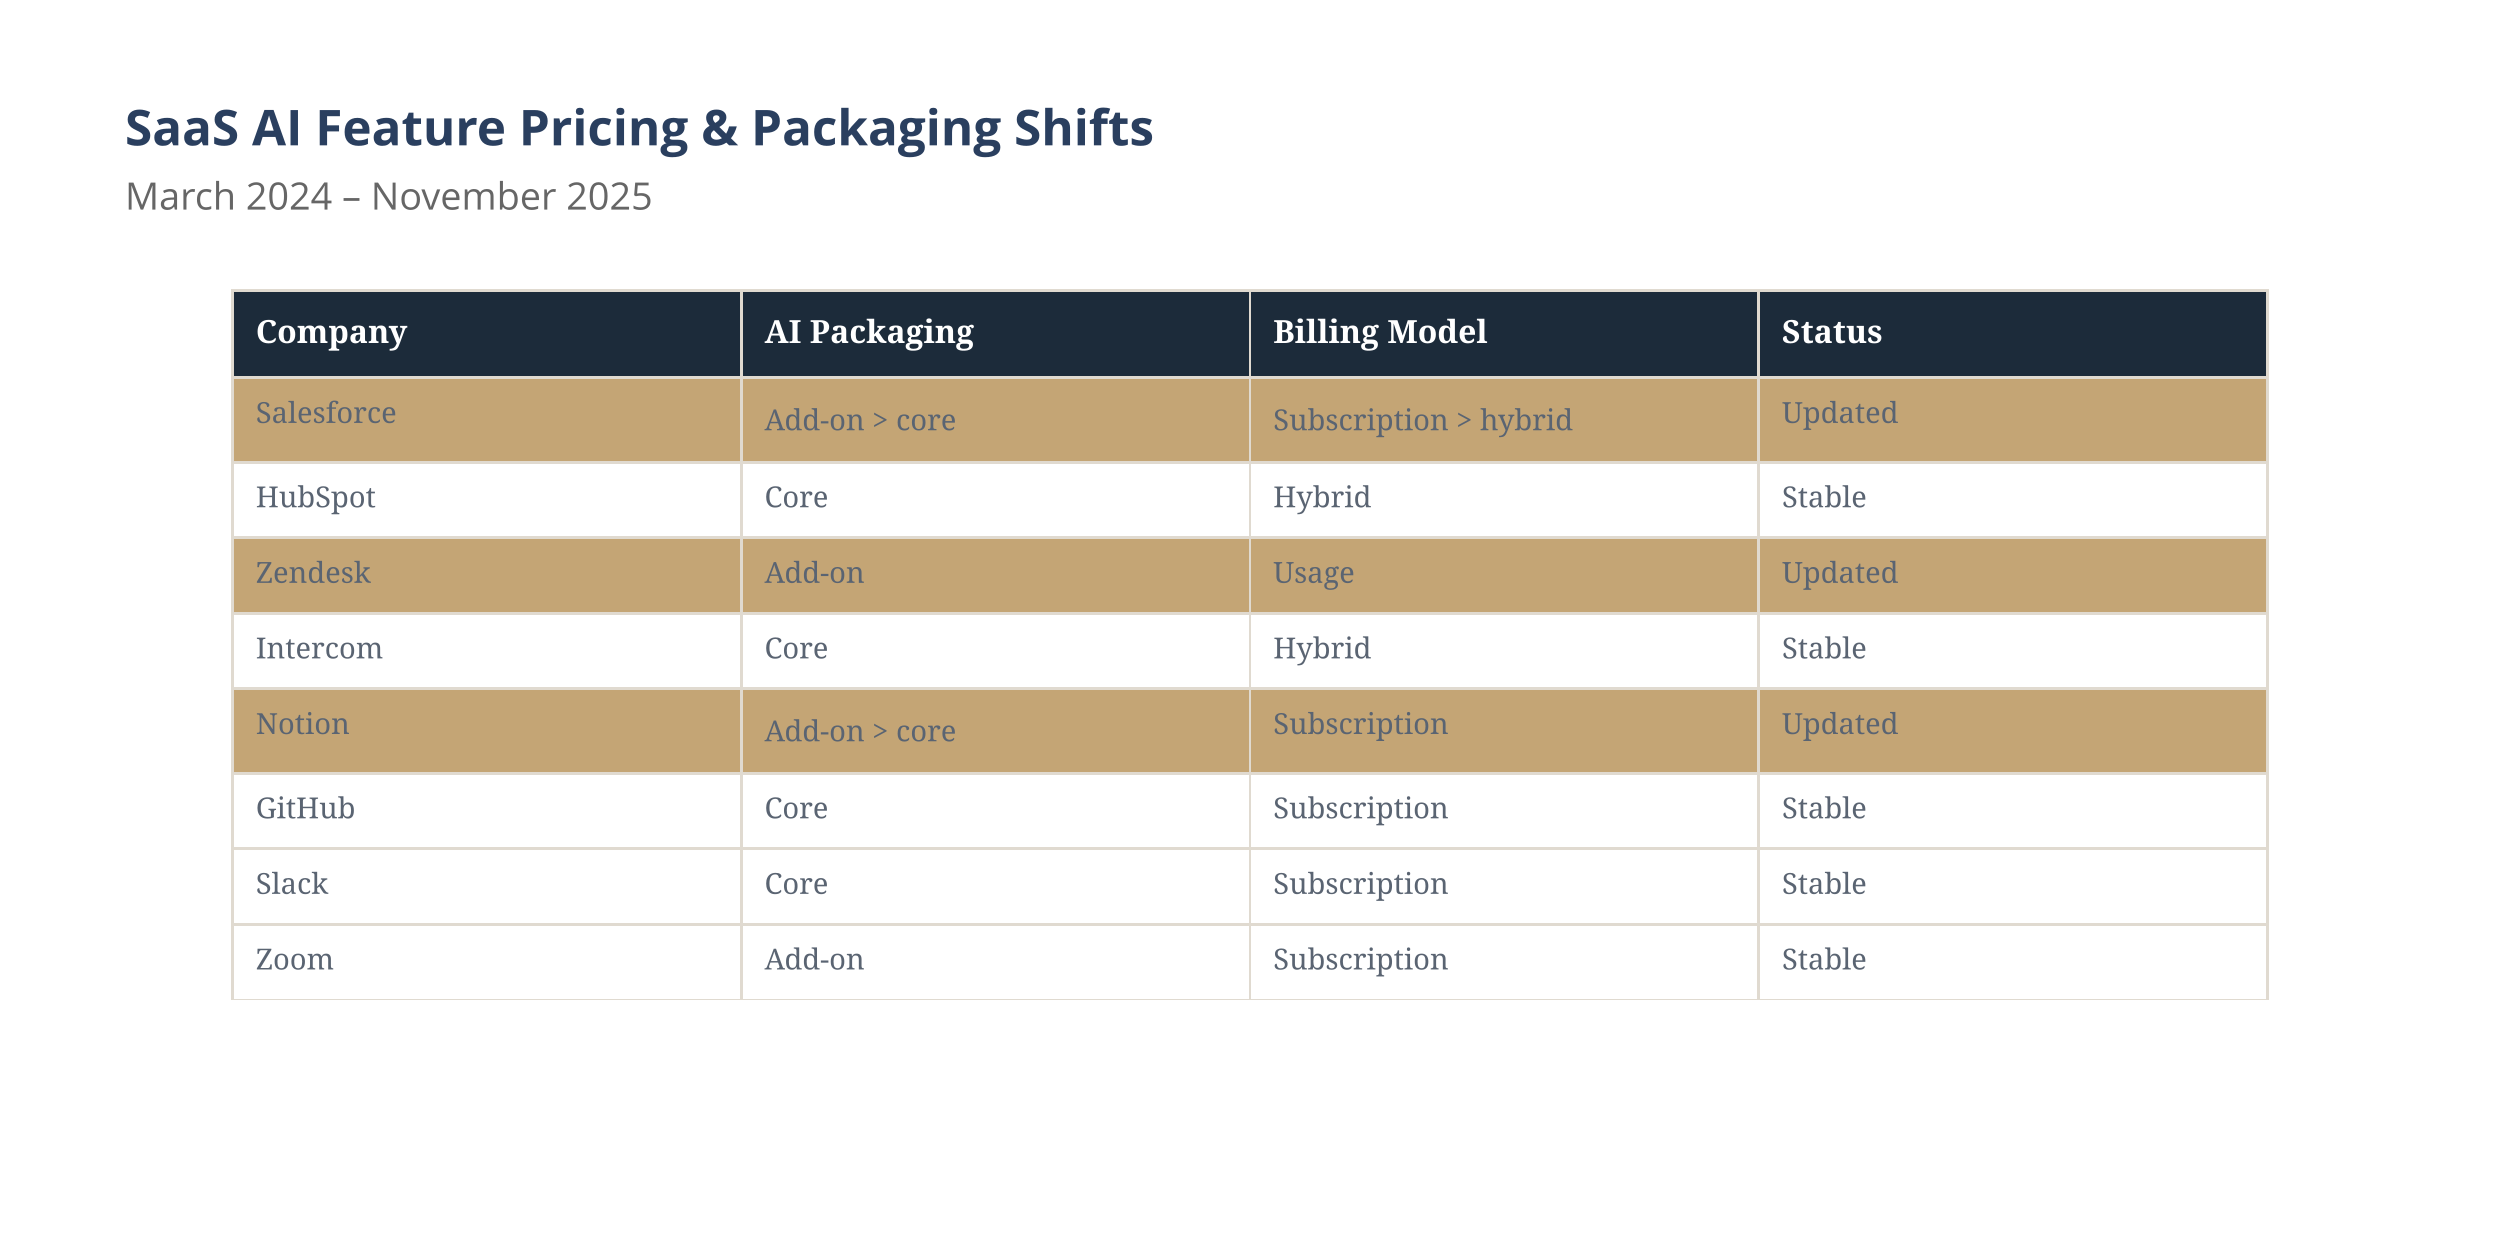
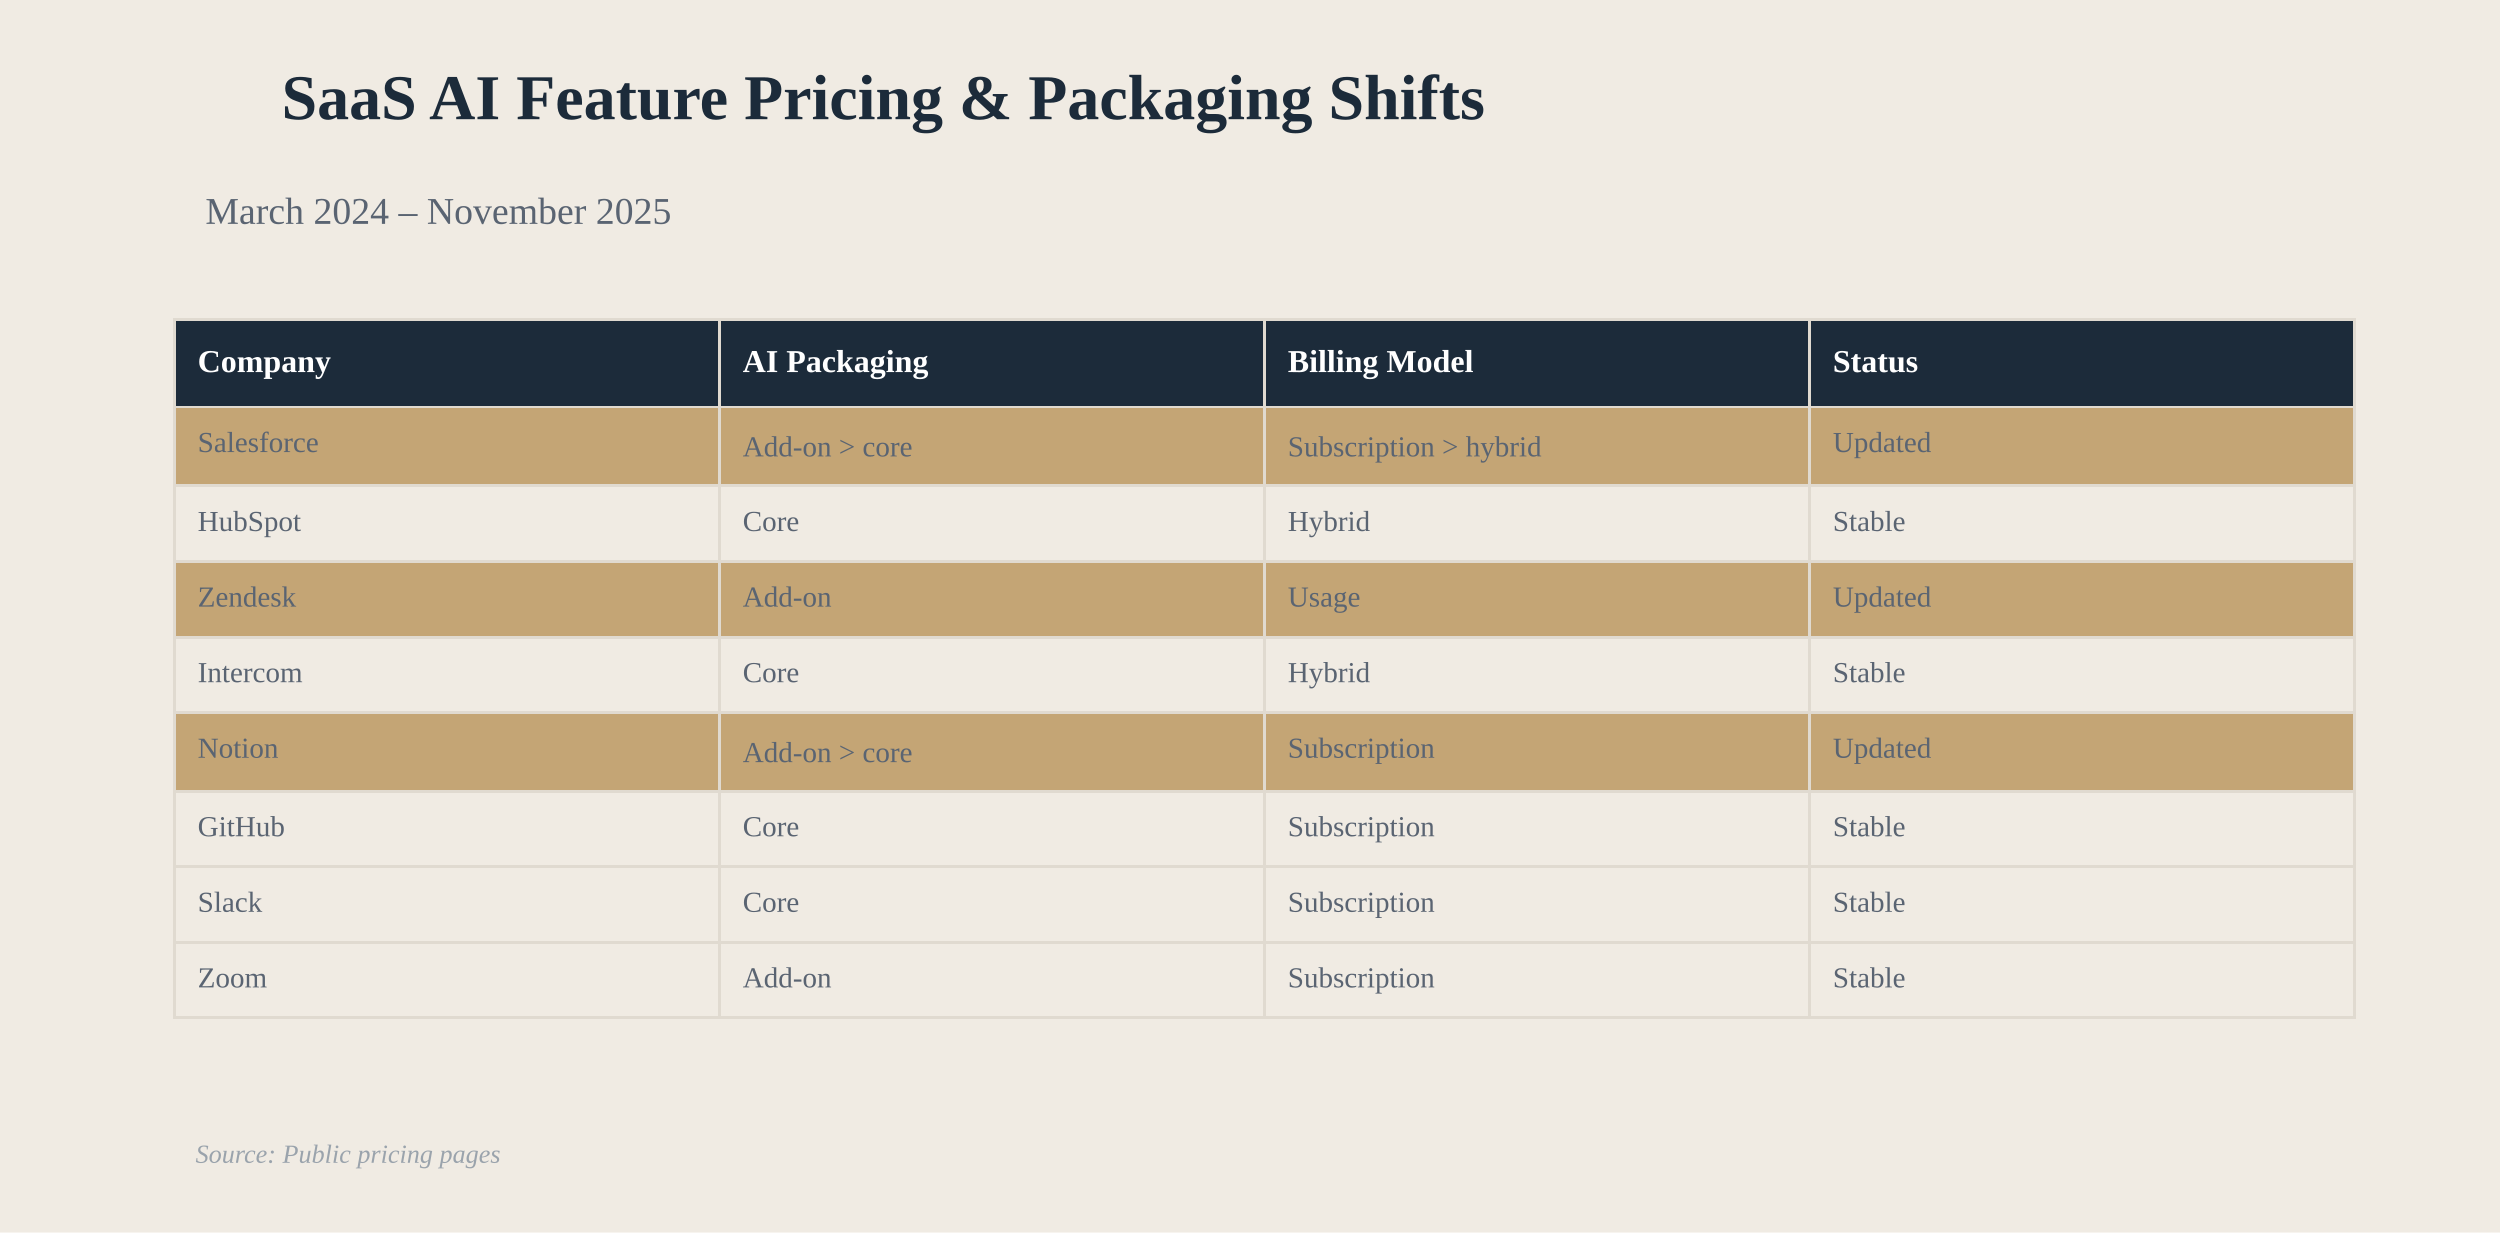
<svg xmlns="http://www.w3.org/2000/svg" class="main-svg" width="860" height="424" style="" viewBox="0 0 860 424">
-   <rect x="0" y="0" width="860" height="424" style="fill: rgb(255, 255, 255); fill-opacity: 1;" />
-   <defs id="defs-a92538">
+   <rect x="0" y="0" width="860" height="424" style="fill: rgb(240, 235, 227); fill-opacity: 1;" />
+   <defs id="defs-05f8bf">
    <g class="clips" />
    <g class="gradients" />
    <g class="patterns" />
  </defs>
  <g class="bglayer" />
  <g class="layer-below">
    <g class="imagelayer" />
    <g class="shapelayer" />
  </g>
  <g class="cartesianlayer" />
  <g class="polarlayer" />
  <g class="smithlayer" />
  <g class="ternarylayer" />
  <g class="geolayer" />
  <g class="funnelarealayer" />
  <g class="pielayer" />
  <g class="iciclelayer" />
  <g class="treemaplayer" />
  <g class="sunburstlayer" />
  <g class="glimages" />
  <g class="table" overflow="visible" width="860" height="424" transform="" style="box-sizing: content-box; position: absolute; left: 0px; overflow: visible; shape-rendering: crispedges; pointer-events: all;">
-     <g class="table-control-view" transform="translate(80,100)" clip-path="url(#clipa92538_scrollAreaBottomClip_99bf39true)" style="box-sizing: content-box;">
-       <rect class="scroll-background" fill="none" width="700" height="244" />
-       <g class="y-column" transform="" clip-path="url(#clipa92538_columnBoundaryClippath_99bf39true_0)">
+     <g class="table-control-view" transform="translate(60,110)" clip-path="url(#clip05f8bf_scrollAreaBottomClip_6a109atrue)" style="box-sizing: content-box;">
+       <rect class="scroll-background" fill="none" width="750" height="254" />
+       <g class="y-column" transform="" clip-path="url(#clip05f8bf_columnBoundaryClippath_6a109atrue_0)">
        <g class="column-block" id="cells1" transform="" style="cursor: default;">
          <g class="column-cells">
            <g class="column-cell" transform="translate(0,30)">
-               <rect class="cell-rect" width="175" stroke-width="1" style="stroke: rgb(224, 218, 208); stroke-opacity: 1; fill: rgb(196, 165, 117); fill-opacity: 1;" height="29" />
-               <g class="cell-text-holder" transform="translate(8,8)" text-anchor="start" style="shape-rendering: geometricprecision;">
-                 <text class="cell-text" dy="0.75em" style="cursor: auto; font-family: serif; font-size: 10px; fill: rgb(90, 100, 114); fill-opacity: 1;">Salesforce</text>
-               </g>
-             </g>
-             <g class="column-cell" transform="translate(0,59)">
-               <rect class="cell-rect" width="175" stroke-width="1" style="stroke: rgb(224, 218, 208); stroke-opacity: 1; fill: rgb(255, 255, 255); fill-opacity: 1;" height="26" />
-               <g class="cell-text-holder" transform="translate(8,8)" text-anchor="start" style="shape-rendering: geometricprecision;">
-                 <text class="cell-text" dy="0.75em" style="cursor: auto; font-family: serif; font-size: 10px; fill: rgb(90, 100, 114); fill-opacity: 1;">HubSpot</text>
-               </g>
-             </g>
-             <g class="column-cell" transform="translate(0,85)">
-               <rect class="cell-rect" width="175" stroke-width="1" style="stroke: rgb(224, 218, 208); stroke-opacity: 1; fill: rgb(196, 165, 117); fill-opacity: 1;" height="26" />
-               <g class="cell-text-holder" transform="translate(8,8)" text-anchor="start" style="shape-rendering: geometricprecision;">
-                 <text class="cell-text" dy="0.75em" style="cursor: auto; font-family: serif; font-size: 10px; fill: rgb(90, 100, 114); fill-opacity: 1;">Zendesk</text>
-               </g>
-             </g>
-             <g class="column-cell" transform="translate(0,111)">
-               <rect class="cell-rect" width="175" stroke-width="1" style="stroke: rgb(224, 218, 208); stroke-opacity: 1; fill: rgb(255, 255, 255); fill-opacity: 1;" height="26" />
-               <g class="cell-text-holder" transform="translate(8,8)" text-anchor="start" style="shape-rendering: geometricprecision;">
-                 <text class="cell-text" dy="0.75em" style="cursor: auto; font-family: serif; font-size: 10px; fill: rgb(90, 100, 114); fill-opacity: 1;">Intercom</text>
-               </g>
-             </g>
-             <g class="column-cell" transform="translate(0,137)">
-               <rect class="cell-rect" width="175" stroke-width="1" style="stroke: rgb(224, 218, 208); stroke-opacity: 1; fill: rgb(196, 165, 117); fill-opacity: 1;" height="29" />
-               <g class="cell-text-holder" transform="translate(8,8)" text-anchor="start" style="shape-rendering: geometricprecision;">
-                 <text class="cell-text" dy="0.75em" style="cursor: auto; font-family: serif; font-size: 10px; fill: rgb(90, 100, 114); fill-opacity: 1;">Notion</text>
-               </g>
-             </g>
-             <g class="column-cell" transform="translate(0,166)">
-               <rect class="cell-rect" width="175" stroke-width="1" style="stroke: rgb(224, 218, 208); stroke-opacity: 1; fill: rgb(255, 255, 255); fill-opacity: 1;" height="26" />
-               <g class="cell-text-holder" transform="translate(8,8)" text-anchor="start" style="shape-rendering: geometricprecision;">
-                 <text class="cell-text" dy="0.75em" style="cursor: auto; font-family: serif; font-size: 10px; fill: rgb(90, 100, 114); fill-opacity: 1;">GitHub</text>
-               </g>
-             </g>
-             <g class="column-cell" transform="translate(0,192)">
-               <rect class="cell-rect" width="175" stroke-width="1" style="stroke: rgb(224, 218, 208); stroke-opacity: 1; fill: rgb(255, 255, 255); fill-opacity: 1;" height="26" />
-               <g class="cell-text-holder" transform="translate(8,8)" text-anchor="start" style="shape-rendering: geometricprecision;">
-                 <text class="cell-text" dy="0.75em" style="cursor: auto; font-family: serif; font-size: 10px; fill: rgb(90, 100, 114); fill-opacity: 1;">Slack</text>
-               </g>
-             </g>
-             <g class="column-cell" transform="translate(0,218)">
-               <rect class="cell-rect" width="175" stroke-width="1" style="stroke: rgb(224, 218, 208); stroke-opacity: 1; fill: rgb(255, 255, 255); fill-opacity: 1;" height="26" />
-               <g class="cell-text-holder" transform="translate(8,8)" text-anchor="start" style="shape-rendering: geometricprecision;">
-                 <text class="cell-text" dy="0.75em" style="cursor: auto; font-family: serif; font-size: 10px; fill: rgb(90, 100, 114); fill-opacity: 1;">Zoom</text>
+               <rect class="cell-rect" width="187.5" stroke-width="1" style="stroke: rgb(224, 218, 208); stroke-opacity: 1; fill: rgb(196, 165, 117); fill-opacity: 1;" height="27.168" />
+               <g class="cell-text-holder" transform="translate(8,8)" text-anchor="start" style="shape-rendering: geometricprecision;">
+                 <text class="cell-text" dy="0.75em" style="cursor: auto; font-family: Georgia, 'Times New Roman', serif; font-size: 10px; fill: rgb(90, 100, 114); fill-opacity: 1;">Salesforce</text>
+               </g>
+             </g>
+             <g class="column-cell" transform="translate(0,57.16797)">
+               <rect class="cell-rect" width="187.5" stroke-width="1" style="stroke: rgb(224, 218, 208); stroke-opacity: 1; fill: rgb(240, 235, 227); fill-opacity: 1;" height="26" />
+               <g class="cell-text-holder" transform="translate(8,8)" text-anchor="start" style="shape-rendering: geometricprecision;">
+                 <text class="cell-text" dy="0.75em" style="cursor: auto; font-family: Georgia, 'Times New Roman', serif; font-size: 10px; fill: rgb(90, 100, 114); fill-opacity: 1;">HubSpot</text>
+               </g>
+             </g>
+             <g class="column-cell" transform="translate(0,83.16797)">
+               <rect class="cell-rect" width="187.5" stroke-width="1" style="stroke: rgb(224, 218, 208); stroke-opacity: 1; fill: rgb(196, 165, 117); fill-opacity: 1;" height="26" />
+               <g class="cell-text-holder" transform="translate(8,8)" text-anchor="start" style="shape-rendering: geometricprecision;">
+                 <text class="cell-text" dy="0.75em" style="cursor: auto; font-family: Georgia, 'Times New Roman', serif; font-size: 10px; fill: rgb(90, 100, 114); fill-opacity: 1;">Zendesk</text>
+               </g>
+             </g>
+             <g class="column-cell" transform="translate(0,109.168)">
+               <rect class="cell-rect" width="187.5" stroke-width="1" style="stroke: rgb(224, 218, 208); stroke-opacity: 1; fill: rgb(240, 235, 227); fill-opacity: 1;" height="26" />
+               <g class="cell-text-holder" transform="translate(8,8)" text-anchor="start" style="shape-rendering: geometricprecision;">
+                 <text class="cell-text" dy="0.75em" style="cursor: auto; font-family: Georgia, 'Times New Roman', serif; font-size: 10px; fill: rgb(90, 100, 114); fill-opacity: 1;">Intercom</text>
+               </g>
+             </g>
+             <g class="column-cell" transform="translate(0,135.168)">
+               <rect class="cell-rect" width="187.5" stroke-width="1" style="stroke: rgb(224, 218, 208); stroke-opacity: 1; fill: rgb(196, 165, 117); fill-opacity: 1;" height="27" />
+               <g class="cell-text-holder" transform="translate(8,8)" text-anchor="start" style="shape-rendering: geometricprecision;">
+                 <text class="cell-text" dy="0.75em" style="cursor: auto; font-family: Georgia, 'Times New Roman', serif; font-size: 10px; fill: rgb(90, 100, 114); fill-opacity: 1;">Notion</text>
+               </g>
+             </g>
+             <g class="column-cell" transform="translate(0,162.168)">
+               <rect class="cell-rect" width="187.5" stroke-width="1" style="stroke: rgb(224, 218, 208); stroke-opacity: 1; fill: rgb(240, 235, 227); fill-opacity: 1;" height="26" />
+               <g class="cell-text-holder" transform="translate(8,8)" text-anchor="start" style="shape-rendering: geometricprecision;">
+                 <text class="cell-text" dy="0.75em" style="cursor: auto; font-family: Georgia, 'Times New Roman', serif; font-size: 10px; fill: rgb(90, 100, 114); fill-opacity: 1;">GitHub</text>
+               </g>
+             </g>
+             <g class="column-cell" transform="translate(0,188.168)">
+               <rect class="cell-rect" width="187.5" stroke-width="1" style="stroke: rgb(224, 218, 208); stroke-opacity: 1; fill: rgb(240, 235, 227); fill-opacity: 1;" height="26" />
+               <g class="cell-text-holder" transform="translate(8,8)" text-anchor="start" style="shape-rendering: geometricprecision;">
+                 <text class="cell-text" dy="0.75em" style="cursor: auto; font-family: Georgia, 'Times New Roman', serif; font-size: 10px; fill: rgb(90, 100, 114); fill-opacity: 1;">Slack</text>
+               </g>
+             </g>
+             <g class="column-cell" transform="translate(0,214.168)">
+               <rect class="cell-rect" width="187.5" stroke-width="1" style="stroke: rgb(224, 218, 208); stroke-opacity: 1; fill: rgb(240, 235, 227); fill-opacity: 1;" height="26" />
+               <g class="cell-text-holder" transform="translate(8,8)" text-anchor="start" style="shape-rendering: geometricprecision;">
+                 <text class="cell-text" dy="0.75em" style="cursor: auto; font-family: Georgia, 'Times New Roman', serif; font-size: 10px; fill: rgb(90, 100, 114); fill-opacity: 1;">Zoom</text>
              </g>
            </g>
          </g>
        </g>
        <g class="column-block" id="cells2" transform="" style="cursor: default;">
          <g class="column-cells" />
        </g>
        <g class="column-block" id="header" style="cursor: ew-resize;">
          <g class="column-cells">
            <g class="column-cell" transform="">
-               <rect class="cell-rect" width="175" stroke-width="1" style="stroke: rgb(224, 218, 208); stroke-opacity: 1; fill: rgb(28, 43, 58); fill-opacity: 1;" height="30" />
+               <rect class="cell-rect" width="187.5" stroke-width="1" style="stroke: rgb(224, 218, 208); stroke-opacity: 1; fill: rgb(28, 43, 58); fill-opacity: 1;" height="30" />
              <g class="cell-text-holder" transform="translate(8,18)" style="shape-rendering: geometricprecision;">
-                 <text class="cell-text" dy="0" x="0" y="0" style="cursor: auto; font-family: serif; font-size: 11px; fill: rgb(255, 255, 255); fill-opacity: 1; white-space: pre;">
+                 <text class="cell-text" dy="0" x="0" y="0" style="cursor: auto; font-family: Georgia, 'Times New Roman', serif; font-size: 11px; fill: rgb(255, 255, 255); fill-opacity: 1; white-space: pre;">
                  <tspan style="font-weight:bold">Company</tspan>
                </text>
              </g>
            </g>
          </g>
        </g>
        <g class="column-boundary" />
-         <clipPath class="column-boundary-clippath" id="clipa92538_columnBoundaryClippath_99bf39true_0">
-           <rect class="column-boundary-rect" fill="none" width="177" height="251" x="-1" y="-1" />
+         <clipPath class="column-boundary-clippath" id="clip05f8bf_columnBoundaryClippath_6a109atrue_0">
+           <rect class="column-boundary-rect" fill="none" width="189.5" height="261" x="-1" y="-1" />
        </clipPath>
      </g>
-       <g class="y-column" transform="translate(175,0)" clip-path="url(#clipa92538_columnBoundaryClippath_99bf39true_1)">
+       <g class="y-column" transform="translate(187.5,0)" clip-path="url(#clip05f8bf_columnBoundaryClippath_6a109atrue_1)">
        <g class="column-block" id="cells1" transform="" style="cursor: default;">
          <g class="column-cells">
            <g class="column-cell" transform="translate(0,30)">
-               <rect class="cell-rect" width="175" stroke-width="1" style="stroke: rgb(224, 218, 208); stroke-opacity: 1; fill: rgb(196, 165, 117); fill-opacity: 1;" height="29" />
-               <g class="cell-text-holder" transform="translate(8,18)" style="shape-rendering: geometricprecision;">
-                 <text class="cell-text" dy="0" x="0" y="0" style="cursor: auto; font-family: serif; font-size: 10px; fill: rgb(90, 100, 114); fill-opacity: 1; white-space: pre;">Add-on &gt; core</text>
-               </g>
-             </g>
-             <g class="column-cell" transform="translate(0,59)">
-               <rect class="cell-rect" width="175" stroke-width="1" style="stroke: rgb(224, 218, 208); stroke-opacity: 1; fill: rgb(255, 255, 255); fill-opacity: 1;" height="26" />
-               <g class="cell-text-holder" transform="translate(8,8)" text-anchor="start" style="shape-rendering: geometricprecision;">
-                 <text class="cell-text" dy="0.75em" style="cursor: auto; font-family: serif; font-size: 10px; fill: rgb(90, 100, 114); fill-opacity: 1;">Core</text>
-               </g>
-             </g>
-             <g class="column-cell" transform="translate(0,85)">
-               <rect class="cell-rect" width="175" stroke-width="1" style="stroke: rgb(224, 218, 208); stroke-opacity: 1; fill: rgb(196, 165, 117); fill-opacity: 1;" height="26" />
-               <g class="cell-text-holder" transform="translate(8,8)" text-anchor="start" style="shape-rendering: geometricprecision;">
-                 <text class="cell-text" dy="0.75em" style="cursor: auto; font-family: serif; font-size: 10px; fill: rgb(90, 100, 114); fill-opacity: 1;">Add-on</text>
-               </g>
-             </g>
-             <g class="column-cell" transform="translate(0,111)">
-               <rect class="cell-rect" width="175" stroke-width="1" style="stroke: rgb(224, 218, 208); stroke-opacity: 1; fill: rgb(255, 255, 255); fill-opacity: 1;" height="26" />
-               <g class="cell-text-holder" transform="translate(8,8)" text-anchor="start" style="shape-rendering: geometricprecision;">
-                 <text class="cell-text" dy="0.75em" style="cursor: auto; font-family: serif; font-size: 10px; fill: rgb(90, 100, 114); fill-opacity: 1;">Core</text>
-               </g>
-             </g>
-             <g class="column-cell" transform="translate(0,137)">
-               <rect class="cell-rect" width="175" stroke-width="1" style="stroke: rgb(224, 218, 208); stroke-opacity: 1; fill: rgb(196, 165, 117); fill-opacity: 1;" height="29" />
-               <g class="cell-text-holder" transform="translate(8,18)" style="shape-rendering: geometricprecision;">
-                 <text class="cell-text" dy="0" x="0" y="0" style="cursor: auto; font-family: serif; font-size: 10px; fill: rgb(90, 100, 114); fill-opacity: 1; white-space: pre;">Add-on &gt; core</text>
-               </g>
-             </g>
-             <g class="column-cell" transform="translate(0,166)">
-               <rect class="cell-rect" width="175" stroke-width="1" style="stroke: rgb(224, 218, 208); stroke-opacity: 1; fill: rgb(255, 255, 255); fill-opacity: 1;" height="26" />
-               <g class="cell-text-holder" transform="translate(8,8)" text-anchor="start" style="shape-rendering: geometricprecision;">
-                 <text class="cell-text" dy="0.75em" style="cursor: auto; font-family: serif; font-size: 10px; fill: rgb(90, 100, 114); fill-opacity: 1;">Core</text>
-               </g>
-             </g>
-             <g class="column-cell" transform="translate(0,192)">
-               <rect class="cell-rect" width="175" stroke-width="1" style="stroke: rgb(224, 218, 208); stroke-opacity: 1; fill: rgb(255, 255, 255); fill-opacity: 1;" height="26" />
-               <g class="cell-text-holder" transform="translate(8,8)" text-anchor="start" style="shape-rendering: geometricprecision;">
-                 <text class="cell-text" dy="0.75em" style="cursor: auto; font-family: serif; font-size: 10px; fill: rgb(90, 100, 114); fill-opacity: 1;">Core</text>
-               </g>
-             </g>
-             <g class="column-cell" transform="translate(0,218)">
-               <rect class="cell-rect" width="175" stroke-width="1" style="stroke: rgb(224, 218, 208); stroke-opacity: 1; fill: rgb(255, 255, 255); fill-opacity: 1;" height="26" />
-               <g class="cell-text-holder" transform="translate(8,8)" text-anchor="start" style="shape-rendering: geometricprecision;">
-                 <text class="cell-text" dy="0.75em" style="cursor: auto; font-family: serif; font-size: 10px; fill: rgb(90, 100, 114); fill-opacity: 1;">Add-on</text>
+               <rect class="cell-rect" width="187.5" stroke-width="1" style="stroke: rgb(224, 218, 208); stroke-opacity: 1; fill: rgb(196, 165, 117); fill-opacity: 1;" height="27.168" />
+               <g class="cell-text-holder" transform="translate(8,17)" style="shape-rendering: geometricprecision;">
+                 <text class="cell-text" dy="0" x="0" y="0" style="cursor: auto; font-family: Georgia, 'Times New Roman', serif; font-size: 10px; fill: rgb(90, 100, 114); fill-opacity: 1; white-space: pre;">Add-on &gt; core</text>
+               </g>
+             </g>
+             <g class="column-cell" transform="translate(0,57.16797)">
+               <rect class="cell-rect" width="187.5" stroke-width="1" style="stroke: rgb(224, 218, 208); stroke-opacity: 1; fill: rgb(240, 235, 227); fill-opacity: 1;" height="26" />
+               <g class="cell-text-holder" transform="translate(8,8)" text-anchor="start" style="shape-rendering: geometricprecision;">
+                 <text class="cell-text" dy="0.75em" style="cursor: auto; font-family: Georgia, 'Times New Roman', serif; font-size: 10px; fill: rgb(90, 100, 114); fill-opacity: 1;">Core</text>
+               </g>
+             </g>
+             <g class="column-cell" transform="translate(0,83.16797)">
+               <rect class="cell-rect" width="187.5" stroke-width="1" style="stroke: rgb(224, 218, 208); stroke-opacity: 1; fill: rgb(196, 165, 117); fill-opacity: 1;" height="26" />
+               <g class="cell-text-holder" transform="translate(8,8)" text-anchor="start" style="shape-rendering: geometricprecision;">
+                 <text class="cell-text" dy="0.75em" style="cursor: auto; font-family: Georgia, 'Times New Roman', serif; font-size: 10px; fill: rgb(90, 100, 114); fill-opacity: 1;">Add-on</text>
+               </g>
+             </g>
+             <g class="column-cell" transform="translate(0,109.168)">
+               <rect class="cell-rect" width="187.5" stroke-width="1" style="stroke: rgb(224, 218, 208); stroke-opacity: 1; fill: rgb(240, 235, 227); fill-opacity: 1;" height="26" />
+               <g class="cell-text-holder" transform="translate(8,8)" text-anchor="start" style="shape-rendering: geometricprecision;">
+                 <text class="cell-text" dy="0.75em" style="cursor: auto; font-family: Georgia, 'Times New Roman', serif; font-size: 10px; fill: rgb(90, 100, 114); fill-opacity: 1;">Core</text>
+               </g>
+             </g>
+             <g class="column-cell" transform="translate(0,135.168)">
+               <rect class="cell-rect" width="187.5" stroke-width="1" style="stroke: rgb(224, 218, 208); stroke-opacity: 1; fill: rgb(196, 165, 117); fill-opacity: 1;" height="27" />
+               <g class="cell-text-holder" transform="translate(8,17)" style="shape-rendering: geometricprecision;">
+                 <text class="cell-text" dy="0" x="0" y="0" style="cursor: auto; font-family: Georgia, 'Times New Roman', serif; font-size: 10px; fill: rgb(90, 100, 114); fill-opacity: 1; white-space: pre;">Add-on &gt; core</text>
+               </g>
+             </g>
+             <g class="column-cell" transform="translate(0,162.168)">
+               <rect class="cell-rect" width="187.5" stroke-width="1" style="stroke: rgb(224, 218, 208); stroke-opacity: 1; fill: rgb(240, 235, 227); fill-opacity: 1;" height="26" />
+               <g class="cell-text-holder" transform="translate(8,8)" text-anchor="start" style="shape-rendering: geometricprecision;">
+                 <text class="cell-text" dy="0.75em" style="cursor: auto; font-family: Georgia, 'Times New Roman', serif; font-size: 10px; fill: rgb(90, 100, 114); fill-opacity: 1;">Core</text>
+               </g>
+             </g>
+             <g class="column-cell" transform="translate(0,188.168)">
+               <rect class="cell-rect" width="187.5" stroke-width="1" style="stroke: rgb(224, 218, 208); stroke-opacity: 1; fill: rgb(240, 235, 227); fill-opacity: 1;" height="26" />
+               <g class="cell-text-holder" transform="translate(8,8)" text-anchor="start" style="shape-rendering: geometricprecision;">
+                 <text class="cell-text" dy="0.75em" style="cursor: auto; font-family: Georgia, 'Times New Roman', serif; font-size: 10px; fill: rgb(90, 100, 114); fill-opacity: 1;">Core</text>
+               </g>
+             </g>
+             <g class="column-cell" transform="translate(0,214.168)">
+               <rect class="cell-rect" width="187.5" stroke-width="1" style="stroke: rgb(224, 218, 208); stroke-opacity: 1; fill: rgb(240, 235, 227); fill-opacity: 1;" height="26" />
+               <g class="cell-text-holder" transform="translate(8,8)" text-anchor="start" style="shape-rendering: geometricprecision;">
+                 <text class="cell-text" dy="0.75em" style="cursor: auto; font-family: Georgia, 'Times New Roman', serif; font-size: 10px; fill: rgb(90, 100, 114); fill-opacity: 1;">Add-on</text>
              </g>
            </g>
          </g>
        </g>
        <g class="column-block" id="cells2" transform="" style="cursor: default;">
          <g class="column-cells" />
        </g>
        <g class="column-block" id="header" style="cursor: ew-resize;">
          <g class="column-cells">
            <g class="column-cell" transform="">
-               <rect class="cell-rect" width="175" stroke-width="1" style="stroke: rgb(224, 218, 208); stroke-opacity: 1; fill: rgb(28, 43, 58); fill-opacity: 1;" height="30" />
+               <rect class="cell-rect" width="187.5" stroke-width="1" style="stroke: rgb(224, 218, 208); stroke-opacity: 1; fill: rgb(28, 43, 58); fill-opacity: 1;" height="30" />
              <g class="cell-text-holder" transform="translate(8,18)" style="shape-rendering: geometricprecision;">
-                 <text class="cell-text" dy="0" x="0" y="0" style="cursor: auto; font-family: serif; font-size: 11px; fill: rgb(255, 255, 255); fill-opacity: 1; white-space: pre;">
+                 <text class="cell-text" dy="0" x="0" y="0" style="cursor: auto; font-family: Georgia, 'Times New Roman', serif; font-size: 11px; fill: rgb(255, 255, 255); fill-opacity: 1; white-space: pre;">
                  <tspan style="font-weight:bold">AI Packaging</tspan>
                </text>
              </g>
            </g>
          </g>
        </g>
        <g class="column-boundary" />
-         <clipPath class="column-boundary-clippath" id="clipa92538_columnBoundaryClippath_99bf39true_1">
-           <rect class="column-boundary-rect" fill="none" width="177" height="251" x="-1" y="-1" />
+         <clipPath class="column-boundary-clippath" id="clip05f8bf_columnBoundaryClippath_6a109atrue_1">
+           <rect class="column-boundary-rect" fill="none" width="189.5" height="261" x="-1" y="-1" />
        </clipPath>
      </g>
-       <g class="y-column" transform="translate(350,0)" clip-path="url(#clipa92538_columnBoundaryClippath_99bf39true_2)">
+       <g class="y-column" transform="translate(375,0)" clip-path="url(#clip05f8bf_columnBoundaryClippath_6a109atrue_2)">
        <g class="column-block" id="cells1" transform="" style="cursor: default;">
          <g class="column-cells">
            <g class="column-cell" transform="translate(0,30)">
-               <rect class="cell-rect" width="175" stroke-width="1" style="stroke: rgb(224, 218, 208); stroke-opacity: 1; fill: rgb(196, 165, 117); fill-opacity: 1;" height="29" />
-               <g class="cell-text-holder" transform="translate(8,18)" style="shape-rendering: geometricprecision;">
-                 <text class="cell-text" dy="0" x="0" y="0" style="cursor: auto; font-family: serif; font-size: 10px; fill: rgb(90, 100, 114); fill-opacity: 1; white-space: pre;">Subscription &gt; hybrid</text>
-               </g>
-             </g>
-             <g class="column-cell" transform="translate(0,59)">
-               <rect class="cell-rect" width="175" stroke-width="1" style="stroke: rgb(224, 218, 208); stroke-opacity: 1; fill: rgb(255, 255, 255); fill-opacity: 1;" height="26" />
-               <g class="cell-text-holder" transform="translate(8,8)" text-anchor="start" style="shape-rendering: geometricprecision;">
-                 <text class="cell-text" dy="0.75em" style="cursor: auto; font-family: serif; font-size: 10px; fill: rgb(90, 100, 114); fill-opacity: 1;">Hybrid</text>
-               </g>
-             </g>
-             <g class="column-cell" transform="translate(0,85)">
-               <rect class="cell-rect" width="175" stroke-width="1" style="stroke: rgb(224, 218, 208); stroke-opacity: 1; fill: rgb(196, 165, 117); fill-opacity: 1;" height="26" />
-               <g class="cell-text-holder" transform="translate(8,8)" text-anchor="start" style="shape-rendering: geometricprecision;">
-                 <text class="cell-text" dy="0.75em" style="cursor: auto; font-family: serif; font-size: 10px; fill: rgb(90, 100, 114); fill-opacity: 1;">Usage</text>
-               </g>
-             </g>
-             <g class="column-cell" transform="translate(0,111)">
-               <rect class="cell-rect" width="175" stroke-width="1" style="stroke: rgb(224, 218, 208); stroke-opacity: 1; fill: rgb(255, 255, 255); fill-opacity: 1;" height="26" />
-               <g class="cell-text-holder" transform="translate(8,8)" text-anchor="start" style="shape-rendering: geometricprecision;">
-                 <text class="cell-text" dy="0.75em" style="cursor: auto; font-family: serif; font-size: 10px; fill: rgb(90, 100, 114); fill-opacity: 1;">Hybrid</text>
-               </g>
-             </g>
-             <g class="column-cell" transform="translate(0,137)">
-               <rect class="cell-rect" width="175" stroke-width="1" style="stroke: rgb(224, 218, 208); stroke-opacity: 1; fill: rgb(196, 165, 117); fill-opacity: 1;" height="29" />
-               <g class="cell-text-holder" transform="translate(8,8)" text-anchor="start" style="shape-rendering: geometricprecision;">
-                 <text class="cell-text" dy="0.75em" style="cursor: auto; font-family: serif; font-size: 10px; fill: rgb(90, 100, 114); fill-opacity: 1;">Subscription</text>
-               </g>
-             </g>
-             <g class="column-cell" transform="translate(0,166)">
-               <rect class="cell-rect" width="175" stroke-width="1" style="stroke: rgb(224, 218, 208); stroke-opacity: 1; fill: rgb(255, 255, 255); fill-opacity: 1;" height="26" />
-               <g class="cell-text-holder" transform="translate(8,8)" text-anchor="start" style="shape-rendering: geometricprecision;">
-                 <text class="cell-text" dy="0.75em" style="cursor: auto; font-family: serif; font-size: 10px; fill: rgb(90, 100, 114); fill-opacity: 1;">Subscription</text>
-               </g>
-             </g>
-             <g class="column-cell" transform="translate(0,192)">
-               <rect class="cell-rect" width="175" stroke-width="1" style="stroke: rgb(224, 218, 208); stroke-opacity: 1; fill: rgb(255, 255, 255); fill-opacity: 1;" height="26" />
-               <g class="cell-text-holder" transform="translate(8,8)" text-anchor="start" style="shape-rendering: geometricprecision;">
-                 <text class="cell-text" dy="0.75em" style="cursor: auto; font-family: serif; font-size: 10px; fill: rgb(90, 100, 114); fill-opacity: 1;">Subscription</text>
-               </g>
-             </g>
-             <g class="column-cell" transform="translate(0,218)">
-               <rect class="cell-rect" width="175" stroke-width="1" style="stroke: rgb(224, 218, 208); stroke-opacity: 1; fill: rgb(255, 255, 255); fill-opacity: 1;" height="26" />
-               <g class="cell-text-holder" transform="translate(8,8)" text-anchor="start" style="shape-rendering: geometricprecision;">
-                 <text class="cell-text" dy="0.75em" style="cursor: auto; font-family: serif; font-size: 10px; fill: rgb(90, 100, 114); fill-opacity: 1;">Subscription</text>
+               <rect class="cell-rect" width="187.5" stroke-width="1" style="stroke: rgb(224, 218, 208); stroke-opacity: 1; fill: rgb(196, 165, 117); fill-opacity: 1;" height="27.168" />
+               <g class="cell-text-holder" transform="translate(8,17)" style="shape-rendering: geometricprecision;">
+                 <text class="cell-text" dy="0" x="0" y="0" style="cursor: auto; font-family: Georgia, 'Times New Roman', serif; font-size: 10px; fill: rgb(90, 100, 114); fill-opacity: 1; white-space: pre;">Subscription &gt; hybrid</text>
+               </g>
+             </g>
+             <g class="column-cell" transform="translate(0,57.16797)">
+               <rect class="cell-rect" width="187.5" stroke-width="1" style="stroke: rgb(224, 218, 208); stroke-opacity: 1; fill: rgb(240, 235, 227); fill-opacity: 1;" height="26" />
+               <g class="cell-text-holder" transform="translate(8,8)" text-anchor="start" style="shape-rendering: geometricprecision;">
+                 <text class="cell-text" dy="0.75em" style="cursor: auto; font-family: Georgia, 'Times New Roman', serif; font-size: 10px; fill: rgb(90, 100, 114); fill-opacity: 1;">Hybrid</text>
+               </g>
+             </g>
+             <g class="column-cell" transform="translate(0,83.16797)">
+               <rect class="cell-rect" width="187.5" stroke-width="1" style="stroke: rgb(224, 218, 208); stroke-opacity: 1; fill: rgb(196, 165, 117); fill-opacity: 1;" height="26" />
+               <g class="cell-text-holder" transform="translate(8,8)" text-anchor="start" style="shape-rendering: geometricprecision;">
+                 <text class="cell-text" dy="0.75em" style="cursor: auto; font-family: Georgia, 'Times New Roman', serif; font-size: 10px; fill: rgb(90, 100, 114); fill-opacity: 1;">Usage</text>
+               </g>
+             </g>
+             <g class="column-cell" transform="translate(0,109.168)">
+               <rect class="cell-rect" width="187.5" stroke-width="1" style="stroke: rgb(224, 218, 208); stroke-opacity: 1; fill: rgb(240, 235, 227); fill-opacity: 1;" height="26" />
+               <g class="cell-text-holder" transform="translate(8,8)" text-anchor="start" style="shape-rendering: geometricprecision;">
+                 <text class="cell-text" dy="0.75em" style="cursor: auto; font-family: Georgia, 'Times New Roman', serif; font-size: 10px; fill: rgb(90, 100, 114); fill-opacity: 1;">Hybrid</text>
+               </g>
+             </g>
+             <g class="column-cell" transform="translate(0,135.168)">
+               <rect class="cell-rect" width="187.5" stroke-width="1" style="stroke: rgb(224, 218, 208); stroke-opacity: 1; fill: rgb(196, 165, 117); fill-opacity: 1;" height="27" />
+               <g class="cell-text-holder" transform="translate(8,8)" text-anchor="start" style="shape-rendering: geometricprecision;">
+                 <text class="cell-text" dy="0.75em" style="cursor: auto; font-family: Georgia, 'Times New Roman', serif; font-size: 10px; fill: rgb(90, 100, 114); fill-opacity: 1;">Subscription</text>
+               </g>
+             </g>
+             <g class="column-cell" transform="translate(0,162.168)">
+               <rect class="cell-rect" width="187.5" stroke-width="1" style="stroke: rgb(224, 218, 208); stroke-opacity: 1; fill: rgb(240, 235, 227); fill-opacity: 1;" height="26" />
+               <g class="cell-text-holder" transform="translate(8,8)" text-anchor="start" style="shape-rendering: geometricprecision;">
+                 <text class="cell-text" dy="0.75em" style="cursor: auto; font-family: Georgia, 'Times New Roman', serif; font-size: 10px; fill: rgb(90, 100, 114); fill-opacity: 1;">Subscription</text>
+               </g>
+             </g>
+             <g class="column-cell" transform="translate(0,188.168)">
+               <rect class="cell-rect" width="187.5" stroke-width="1" style="stroke: rgb(224, 218, 208); stroke-opacity: 1; fill: rgb(240, 235, 227); fill-opacity: 1;" height="26" />
+               <g class="cell-text-holder" transform="translate(8,8)" text-anchor="start" style="shape-rendering: geometricprecision;">
+                 <text class="cell-text" dy="0.75em" style="cursor: auto; font-family: Georgia, 'Times New Roman', serif; font-size: 10px; fill: rgb(90, 100, 114); fill-opacity: 1;">Subscription</text>
+               </g>
+             </g>
+             <g class="column-cell" transform="translate(0,214.168)">
+               <rect class="cell-rect" width="187.5" stroke-width="1" style="stroke: rgb(224, 218, 208); stroke-opacity: 1; fill: rgb(240, 235, 227); fill-opacity: 1;" height="26" />
+               <g class="cell-text-holder" transform="translate(8,8)" text-anchor="start" style="shape-rendering: geometricprecision;">
+                 <text class="cell-text" dy="0.75em" style="cursor: auto; font-family: Georgia, 'Times New Roman', serif; font-size: 10px; fill: rgb(90, 100, 114); fill-opacity: 1;">Subscription</text>
              </g>
            </g>
          </g>
        </g>
        <g class="column-block" id="cells2" transform="" style="cursor: default;">
          <g class="column-cells" />
        </g>
        <g class="column-block" id="header" style="cursor: ew-resize;">
          <g class="column-cells">
            <g class="column-cell" transform="">
-               <rect class="cell-rect" width="175" stroke-width="1" style="stroke: rgb(224, 218, 208); stroke-opacity: 1; fill: rgb(28, 43, 58); fill-opacity: 1;" height="30" />
+               <rect class="cell-rect" width="187.5" stroke-width="1" style="stroke: rgb(224, 218, 208); stroke-opacity: 1; fill: rgb(28, 43, 58); fill-opacity: 1;" height="30" />
              <g class="cell-text-holder" transform="translate(8,18)" style="shape-rendering: geometricprecision;">
-                 <text class="cell-text" dy="0" x="0" y="0" style="cursor: auto; font-family: serif; font-size: 11px; fill: rgb(255, 255, 255); fill-opacity: 1; white-space: pre;">
+                 <text class="cell-text" dy="0" x="0" y="0" style="cursor: auto; font-family: Georgia, 'Times New Roman', serif; font-size: 11px; fill: rgb(255, 255, 255); fill-opacity: 1; white-space: pre;">
                  <tspan style="font-weight:bold">Billing Model</tspan>
                </text>
              </g>
            </g>
          </g>
        </g>
        <g class="column-boundary" />
-         <clipPath class="column-boundary-clippath" id="clipa92538_columnBoundaryClippath_99bf39true_2">
-           <rect class="column-boundary-rect" fill="none" width="177" height="251" x="-1" y="-1" />
+         <clipPath class="column-boundary-clippath" id="clip05f8bf_columnBoundaryClippath_6a109atrue_2">
+           <rect class="column-boundary-rect" fill="none" width="189.5" height="261" x="-1" y="-1" />
        </clipPath>
      </g>
-       <g class="y-column" transform="translate(525,0)" clip-path="url(#clipa92538_columnBoundaryClippath_99bf39true_3)">
+       <g class="y-column" transform="translate(562.5,0)" clip-path="url(#clip05f8bf_columnBoundaryClippath_6a109atrue_3)">
        <g class="column-block" id="cells1" transform="" style="cursor: default;">
          <g class="column-cells">
            <g class="column-cell" transform="translate(0,30)">
-               <rect class="cell-rect" width="175" stroke-width="1" style="stroke: rgb(224, 218, 208); stroke-opacity: 1; fill: rgb(196, 165, 117); fill-opacity: 1;" height="29" />
-               <g class="cell-text-holder" transform="translate(8,8)" text-anchor="start" style="shape-rendering: geometricprecision;">
-                 <text class="cell-text" dy="0.75em" style="cursor: auto; font-family: serif; font-size: 10px; fill: rgb(90, 100, 114); fill-opacity: 1;">Updated</text>
-               </g>
-             </g>
-             <g class="column-cell" transform="translate(0,59)">
-               <rect class="cell-rect" width="175" stroke-width="1" style="stroke: rgb(224, 218, 208); stroke-opacity: 1; fill: rgb(255, 255, 255); fill-opacity: 1;" height="26" />
-               <g class="cell-text-holder" transform="translate(8,8)" text-anchor="start" style="shape-rendering: geometricprecision;">
-                 <text class="cell-text" dy="0.75em" style="cursor: auto; font-family: serif; font-size: 10px; fill: rgb(90, 100, 114); fill-opacity: 1;">Stable</text>
-               </g>
-             </g>
-             <g class="column-cell" transform="translate(0,85)">
-               <rect class="cell-rect" width="175" stroke-width="1" style="stroke: rgb(224, 218, 208); stroke-opacity: 1; fill: rgb(196, 165, 117); fill-opacity: 1;" height="26" />
-               <g class="cell-text-holder" transform="translate(8,8)" text-anchor="start" style="shape-rendering: geometricprecision;">
-                 <text class="cell-text" dy="0.75em" style="cursor: auto; font-family: serif; font-size: 10px; fill: rgb(90, 100, 114); fill-opacity: 1;">Updated</text>
-               </g>
-             </g>
-             <g class="column-cell" transform="translate(0,111)">
-               <rect class="cell-rect" width="175" stroke-width="1" style="stroke: rgb(224, 218, 208); stroke-opacity: 1; fill: rgb(255, 255, 255); fill-opacity: 1;" height="26" />
-               <g class="cell-text-holder" transform="translate(8,8)" text-anchor="start" style="shape-rendering: geometricprecision;">
-                 <text class="cell-text" dy="0.75em" style="cursor: auto; font-family: serif; font-size: 10px; fill: rgb(90, 100, 114); fill-opacity: 1;">Stable</text>
-               </g>
-             </g>
-             <g class="column-cell" transform="translate(0,137)">
-               <rect class="cell-rect" width="175" stroke-width="1" style="stroke: rgb(224, 218, 208); stroke-opacity: 1; fill: rgb(196, 165, 117); fill-opacity: 1;" height="29" />
-               <g class="cell-text-holder" transform="translate(8,8)" text-anchor="start" style="shape-rendering: geometricprecision;">
-                 <text class="cell-text" dy="0.75em" style="cursor: auto; font-family: serif; font-size: 10px; fill: rgb(90, 100, 114); fill-opacity: 1;">Updated</text>
-               </g>
-             </g>
-             <g class="column-cell" transform="translate(0,166)">
-               <rect class="cell-rect" width="175" stroke-width="1" style="stroke: rgb(224, 218, 208); stroke-opacity: 1; fill: rgb(255, 255, 255); fill-opacity: 1;" height="26" />
-               <g class="cell-text-holder" transform="translate(8,8)" text-anchor="start" style="shape-rendering: geometricprecision;">
-                 <text class="cell-text" dy="0.75em" style="cursor: auto; font-family: serif; font-size: 10px; fill: rgb(90, 100, 114); fill-opacity: 1;">Stable</text>
-               </g>
-             </g>
-             <g class="column-cell" transform="translate(0,192)">
-               <rect class="cell-rect" width="175" stroke-width="1" style="stroke: rgb(224, 218, 208); stroke-opacity: 1; fill: rgb(255, 255, 255); fill-opacity: 1;" height="26" />
-               <g class="cell-text-holder" transform="translate(8,8)" text-anchor="start" style="shape-rendering: geometricprecision;">
-                 <text class="cell-text" dy="0.75em" style="cursor: auto; font-family: serif; font-size: 10px; fill: rgb(90, 100, 114); fill-opacity: 1;">Stable</text>
-               </g>
-             </g>
-             <g class="column-cell" transform="translate(0,218)">
-               <rect class="cell-rect" width="175" stroke-width="1" style="stroke: rgb(224, 218, 208); stroke-opacity: 1; fill: rgb(255, 255, 255); fill-opacity: 1;" height="26" />
-               <g class="cell-text-holder" transform="translate(8,8)" text-anchor="start" style="shape-rendering: geometricprecision;">
-                 <text class="cell-text" dy="0.75em" style="cursor: auto; font-family: serif; font-size: 10px; fill: rgb(90, 100, 114); fill-opacity: 1;">Stable</text>
+               <rect class="cell-rect" width="187.5" stroke-width="1" style="stroke: rgb(224, 218, 208); stroke-opacity: 1; fill: rgb(196, 165, 117); fill-opacity: 1;" height="27.168" />
+               <g class="cell-text-holder" transform="translate(8,8)" text-anchor="start" style="shape-rendering: geometricprecision;">
+                 <text class="cell-text" dy="0.75em" style="cursor: auto; font-family: Georgia, 'Times New Roman', serif; font-size: 10px; fill: rgb(90, 100, 114); fill-opacity: 1;">Updated</text>
+               </g>
+             </g>
+             <g class="column-cell" transform="translate(0,57.16797)">
+               <rect class="cell-rect" width="187.5" stroke-width="1" style="stroke: rgb(224, 218, 208); stroke-opacity: 1; fill: rgb(240, 235, 227); fill-opacity: 1;" height="26" />
+               <g class="cell-text-holder" transform="translate(8,8)" text-anchor="start" style="shape-rendering: geometricprecision;">
+                 <text class="cell-text" dy="0.75em" style="cursor: auto; font-family: Georgia, 'Times New Roman', serif; font-size: 10px; fill: rgb(90, 100, 114); fill-opacity: 1;">Stable</text>
+               </g>
+             </g>
+             <g class="column-cell" transform="translate(0,83.16797)">
+               <rect class="cell-rect" width="187.5" stroke-width="1" style="stroke: rgb(224, 218, 208); stroke-opacity: 1; fill: rgb(196, 165, 117); fill-opacity: 1;" height="26" />
+               <g class="cell-text-holder" transform="translate(8,8)" text-anchor="start" style="shape-rendering: geometricprecision;">
+                 <text class="cell-text" dy="0.75em" style="cursor: auto; font-family: Georgia, 'Times New Roman', serif; font-size: 10px; fill: rgb(90, 100, 114); fill-opacity: 1;">Updated</text>
+               </g>
+             </g>
+             <g class="column-cell" transform="translate(0,109.168)">
+               <rect class="cell-rect" width="187.5" stroke-width="1" style="stroke: rgb(224, 218, 208); stroke-opacity: 1; fill: rgb(240, 235, 227); fill-opacity: 1;" height="26" />
+               <g class="cell-text-holder" transform="translate(8,8)" text-anchor="start" style="shape-rendering: geometricprecision;">
+                 <text class="cell-text" dy="0.75em" style="cursor: auto; font-family: Georgia, 'Times New Roman', serif; font-size: 10px; fill: rgb(90, 100, 114); fill-opacity: 1;">Stable</text>
+               </g>
+             </g>
+             <g class="column-cell" transform="translate(0,135.168)">
+               <rect class="cell-rect" width="187.5" stroke-width="1" style="stroke: rgb(224, 218, 208); stroke-opacity: 1; fill: rgb(196, 165, 117); fill-opacity: 1;" height="27" />
+               <g class="cell-text-holder" transform="translate(8,8)" text-anchor="start" style="shape-rendering: geometricprecision;">
+                 <text class="cell-text" dy="0.75em" style="cursor: auto; font-family: Georgia, 'Times New Roman', serif; font-size: 10px; fill: rgb(90, 100, 114); fill-opacity: 1;">Updated</text>
+               </g>
+             </g>
+             <g class="column-cell" transform="translate(0,162.168)">
+               <rect class="cell-rect" width="187.5" stroke-width="1" style="stroke: rgb(224, 218, 208); stroke-opacity: 1; fill: rgb(240, 235, 227); fill-opacity: 1;" height="26" />
+               <g class="cell-text-holder" transform="translate(8,8)" text-anchor="start" style="shape-rendering: geometricprecision;">
+                 <text class="cell-text" dy="0.75em" style="cursor: auto; font-family: Georgia, 'Times New Roman', serif; font-size: 10px; fill: rgb(90, 100, 114); fill-opacity: 1;">Stable</text>
+               </g>
+             </g>
+             <g class="column-cell" transform="translate(0,188.168)">
+               <rect class="cell-rect" width="187.5" stroke-width="1" style="stroke: rgb(224, 218, 208); stroke-opacity: 1; fill: rgb(240, 235, 227); fill-opacity: 1;" height="26" />
+               <g class="cell-text-holder" transform="translate(8,8)" text-anchor="start" style="shape-rendering: geometricprecision;">
+                 <text class="cell-text" dy="0.75em" style="cursor: auto; font-family: Georgia, 'Times New Roman', serif; font-size: 10px; fill: rgb(90, 100, 114); fill-opacity: 1;">Stable</text>
+               </g>
+             </g>
+             <g class="column-cell" transform="translate(0,214.168)">
+               <rect class="cell-rect" width="187.5" stroke-width="1" style="stroke: rgb(224, 218, 208); stroke-opacity: 1; fill: rgb(240, 235, 227); fill-opacity: 1;" height="26" />
+               <g class="cell-text-holder" transform="translate(8,8)" text-anchor="start" style="shape-rendering: geometricprecision;">
+                 <text class="cell-text" dy="0.75em" style="cursor: auto; font-family: Georgia, 'Times New Roman', serif; font-size: 10px; fill: rgb(90, 100, 114); fill-opacity: 1;">Stable</text>
              </g>
            </g>
          </g>
        </g>
        <g class="column-block" id="cells2" transform="" style="cursor: default;">
          <g class="column-cells" />
        </g>
        <g class="column-block" id="header" style="cursor: ew-resize;">
          <g class="column-cells">
            <g class="column-cell" transform="">
-               <rect class="cell-rect" width="175" stroke-width="1" style="stroke: rgb(224, 218, 208); stroke-opacity: 1; fill: rgb(28, 43, 58); fill-opacity: 1;" height="30" />
+               <rect class="cell-rect" width="187.5" stroke-width="1" style="stroke: rgb(224, 218, 208); stroke-opacity: 1; fill: rgb(28, 43, 58); fill-opacity: 1;" height="30" />
              <g class="cell-text-holder" transform="translate(8,18)" style="shape-rendering: geometricprecision;">
-                 <text class="cell-text" dy="0" x="0" y="0" style="cursor: auto; font-family: serif; font-size: 11px; fill: rgb(255, 255, 255); fill-opacity: 1; white-space: pre;">
+                 <text class="cell-text" dy="0" x="0" y="0" style="cursor: auto; font-family: Georgia, 'Times New Roman', serif; font-size: 11px; fill: rgb(255, 255, 255); fill-opacity: 1; white-space: pre;">
                  <tspan style="font-weight:bold">Status</tspan>
                </text>
              </g>
            </g>
          </g>
        </g>
        <g class="column-boundary" />
-         <clipPath class="column-boundary-clippath" id="clipa92538_columnBoundaryClippath_99bf39true_3">
-           <rect class="column-boundary-rect" fill="none" width="177" height="251" x="-1" y="-1" />
+         <clipPath class="column-boundary-clippath" id="clip05f8bf_columnBoundaryClippath_6a109atrue_3">
+           <rect class="column-boundary-rect" fill="none" width="189.5" height="261" x="-1" y="-1" />
        </clipPath>
      </g>
-       <g class="scrollbar-kit" transform="translate(709,30)" style="shape-rendering: geometricprecision;">
+       <g class="scrollbar-kit" transform="translate(759,30)" style="shape-rendering: geometricprecision;">
        <g class="scrollbar">
          <g class="scrollbar-slider" transform="" />
        </g>
      </g>
-       <clipPath class="scroll-area-clip" id="clipa92538_scrollAreaBottomClip_99bf39true">
-         <rect class="scroll-area-clip-rect" x="-45" y="-5" fill="none" width="790" height="249" />
+       <clipPath class="scroll-area-clip" id="clip05f8bf_scrollAreaBottomClip_6a109atrue">
+         <rect class="scroll-area-clip-rect" x="-45" y="-5" fill="none" width="840" height="259" />
      </clipPath>
    </g>
  </g>
-   <defs id="topdefs-a92538">
+   <defs id="topdefs-05f8bf">
    <g class="clips" />
  </defs>
  <g class="layer-above">
    <g class="imagelayer" />
    <g class="shapelayer" />
  </g>
  <g class="infolayer">
-     <g class="g-gtitle">
-       <text class="gtitle" x="43" y="50" text-anchor="start" dy="0em" style="opacity: 1; font-family: 'Open Sans', verdana, arial, sans-serif; font-size: 17px; fill: rgb(42, 63, 95); fill-opacity: 1; white-space: pre;">
-         <tspan class="line" dy="0em" x="43" y="50">
-           <tspan style="font-weight:bold">SaaS AI Feature Pricing &amp; Packaging Shifts</tspan>
-         </tspan>
-         <tspan class="line" dy="1.3em" x="43" y="50">
-           <tspan style="font-size:13px; fill:#666">March 2024 – November 2025</tspan>
-         </tspan>
-       </text>
+     <g class="g-gtitle" />
+     <g class="annotation" data-index="0" style="opacity: 1;">
+       <g class="annotation-text-g" transform="rotate(0,304,33.5)">
+         <g class="cursor-pointer" transform="translate(60,19)">
+           <rect class="bg" x="0.5" y="0.5" width="487" height="28" style="stroke-width: 1px; stroke: rgb(0, 0, 0); stroke-opacity: 0; fill: rgb(0, 0, 0); fill-opacity: 0;" />
+           <text class="annotation-text" text-anchor="middle" x="243.836" y="22" style="font-family: Georgia, 'Times New Roman', serif; font-size: 22px; fill: rgb(28, 43, 58); fill-opacity: 1; white-space: pre;">
+             <tspan style="font-weight:bold">SaaS AI Feature Pricing &amp; Packaging Shifts</tspan>
+           </text>
+         </g>
+       </g>
+     </g>
+     <g class="annotation" data-index="1" style="opacity: 1;">
+       <g class="annotation-text-g" transform="rotate(0,151,72.5)">
+         <g class="cursor-pointer" transform="translate(60,63)">
+           <rect class="bg" x="0.5" y="0.5" width="181" height="18" style="stroke-width: 1px; stroke: rgb(0, 0, 0); stroke-opacity: 0; fill: rgb(0, 0, 0); fill-opacity: 0;" />
+           <text class="annotation-text" text-anchor="middle" x="90.797" y="14" style="font-family: Georgia, 'Times New Roman', serif; font-size: 13px; fill: rgb(90, 100, 114); fill-opacity: 1; white-space: pre;">March 2024 – November 2025</text>
+         </g>
+       </g>
+     </g>
+     <g class="annotation" data-index="2" style="opacity: 1;">
+       <g class="annotation-text-g" transform="rotate(0,119.5,397)">
+         <g class="cursor-pointer" transform="translate(60,390)">
+           <rect class="bg" x="0.5" y="0.5" width="118" height="13" style="stroke-width: 1px; stroke: rgb(0, 0, 0); stroke-opacity: 0; fill: rgb(0, 0, 0); fill-opacity: 0;" />
+           <text class="annotation-text" text-anchor="middle" x="59.727" y="10" style="font-family: Georgia, 'Times New Roman', serif; font-size: 9px; fill: rgb(154, 163, 172); fill-opacity: 1; white-space: pre;">
+             <tspan style="font-style:italic">Source: Public pricing pages</tspan>
+           </text>
+         </g>
+       </g>
    </g>
  </g>
</svg>
